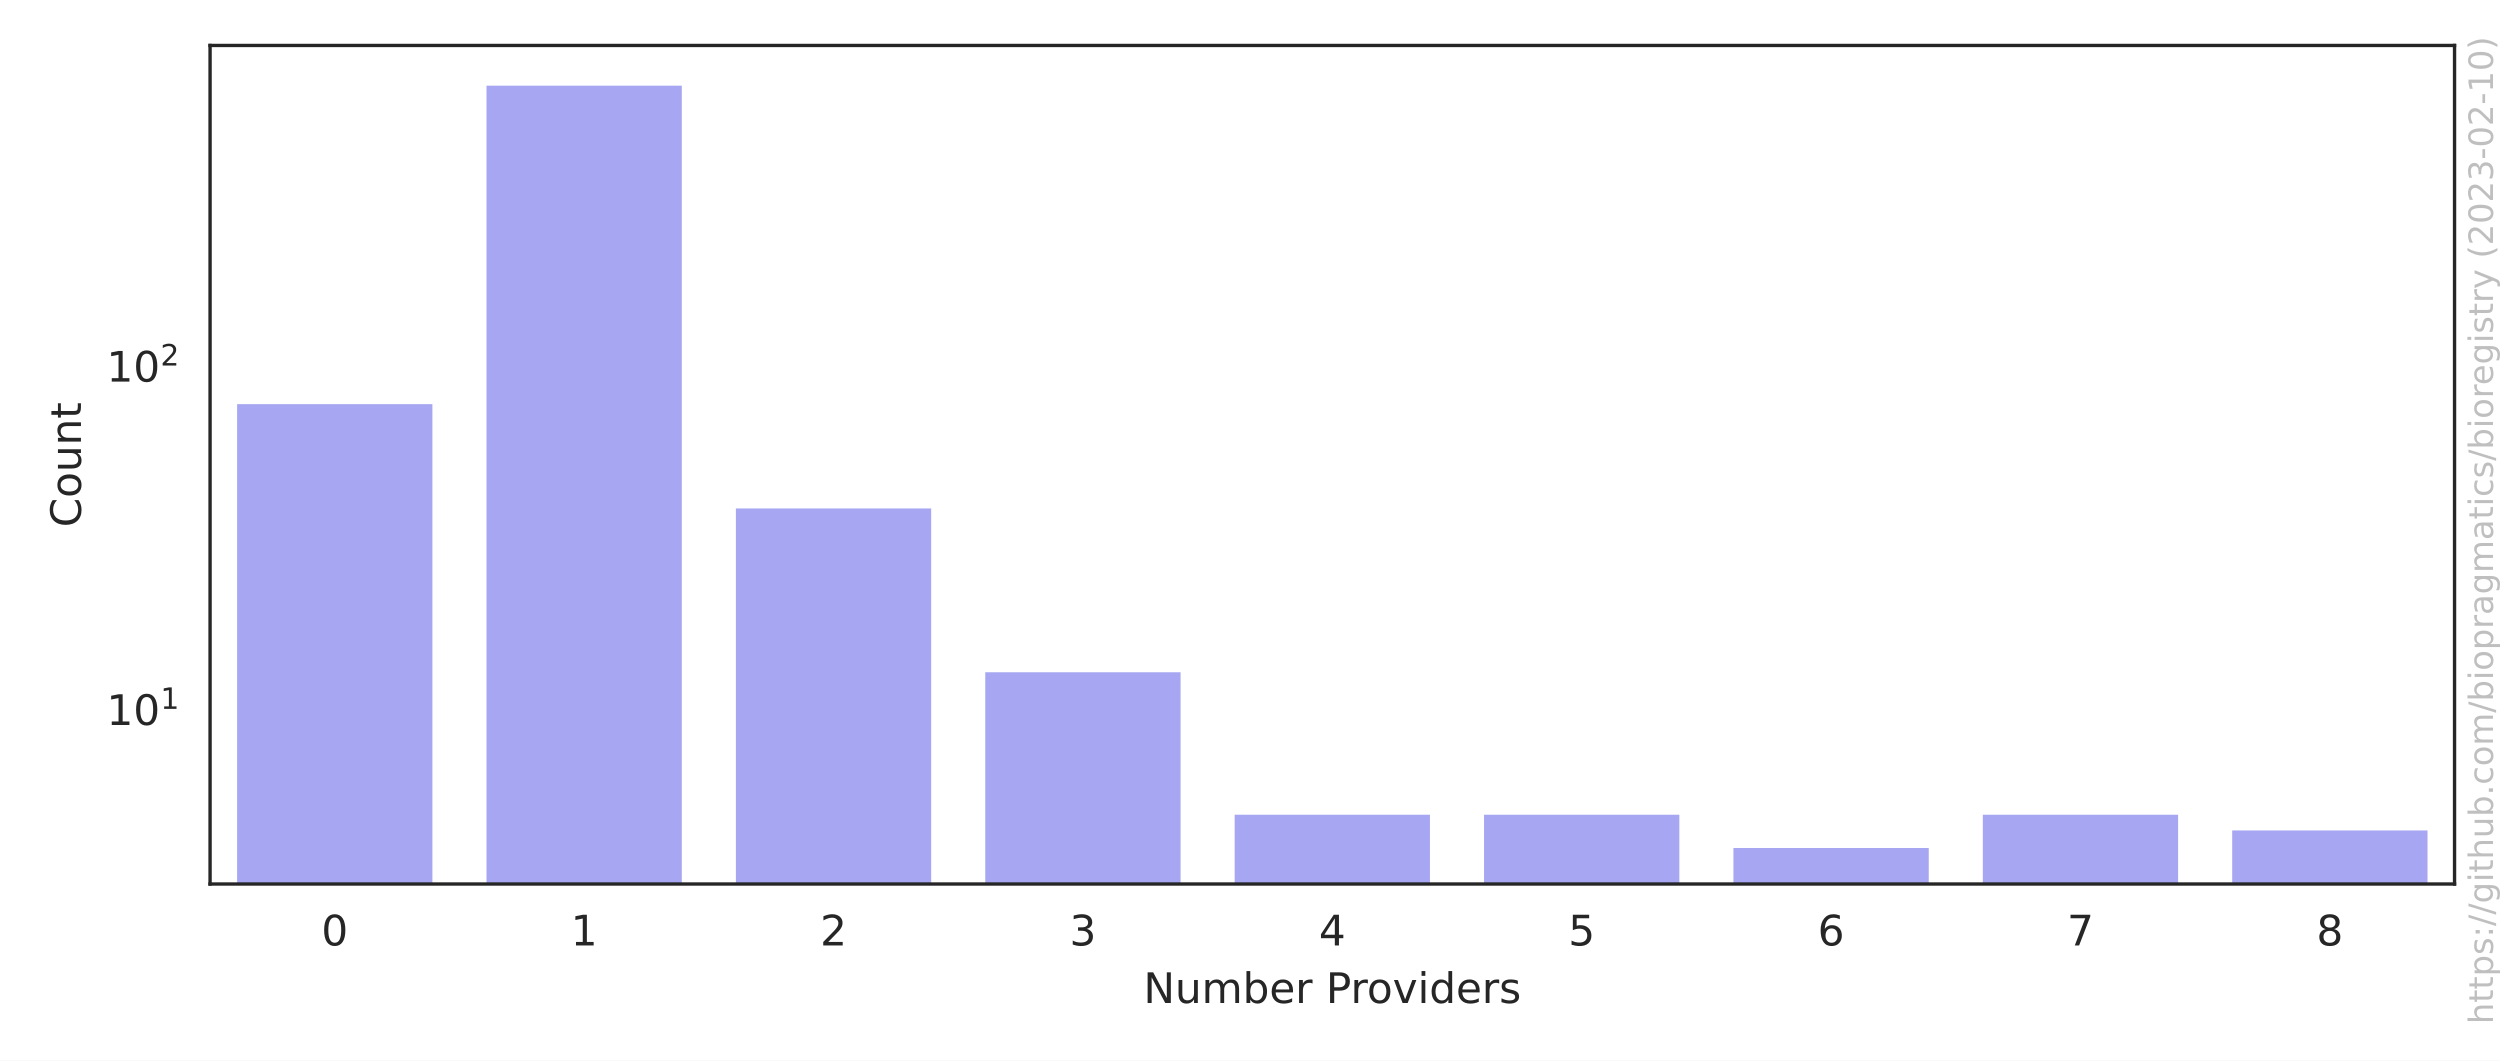
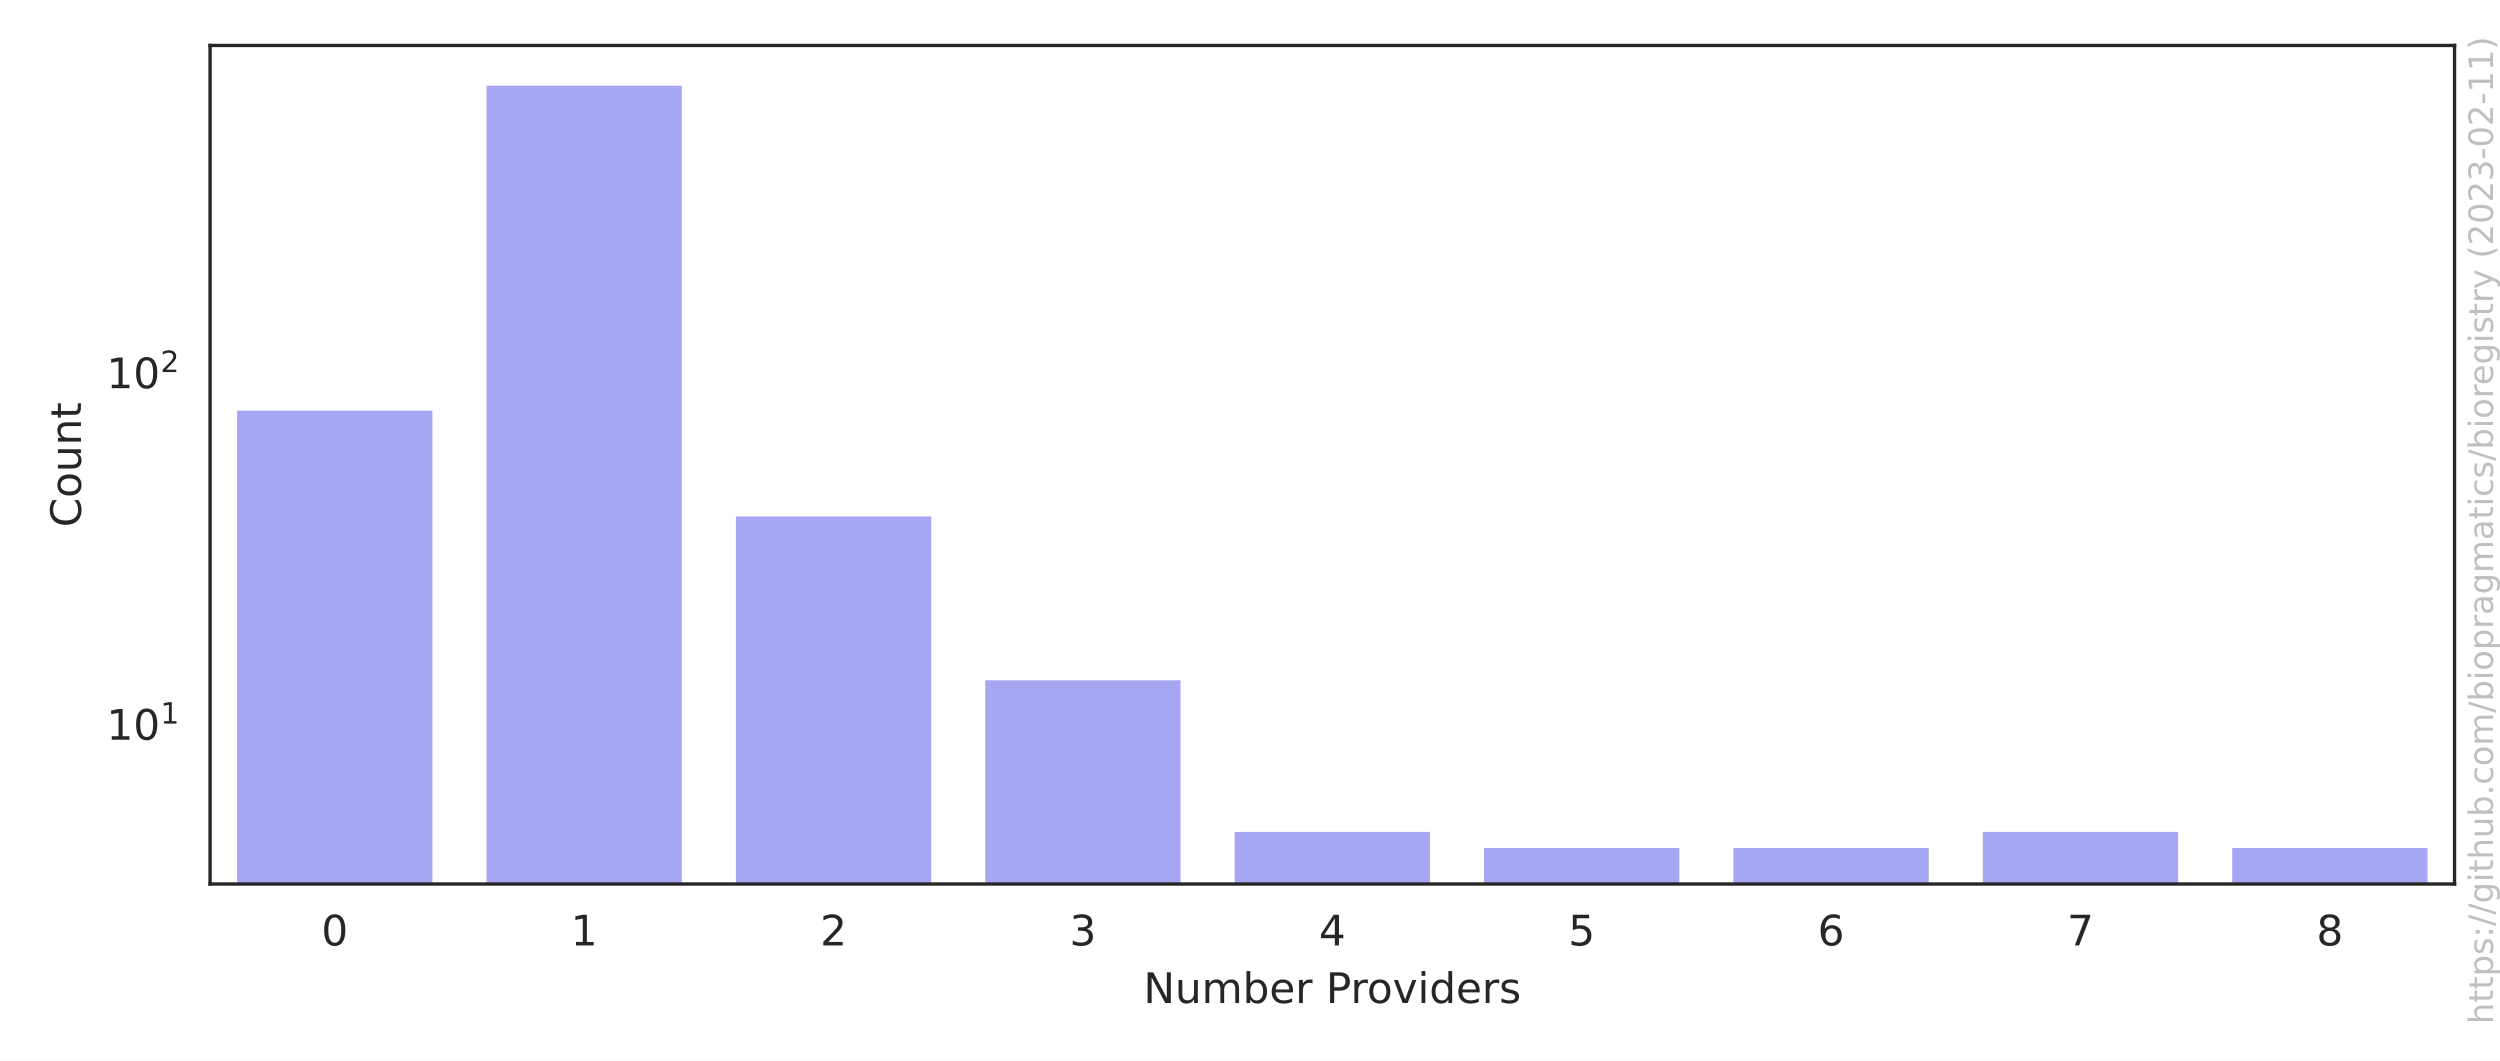
<svg xmlns="http://www.w3.org/2000/svg" xmlns:xlink="http://www.w3.org/1999/xlink" width="594pt" height="252pt" viewBox="0 0 594 252" version="1.1">
  <defs>
    <style type="text/css">*{stroke-linejoin: round; stroke-linecap: butt}</style>
  </defs>
  <g id="figure_1">
    <g id="patch_1">
      <path d="M 0 252  L 594 252  L 594 0  L 0 0  z " style="fill: #ffffff" />
    </g>
    <g id="axes_1">
      <g id="patch_2">
        <path d="M 49.913 210.04  L 583.2 210.04  L 583.2 10.8  L 49.913 10.8  z " style="fill: #ffffff" />
      </g>
      <g id="matplotlib.axis_1">
        <g id="xtick_1">
          <g id="text_1">
            <g style="fill: #262626" transform="translate(76.35851 224.6384) scale(0.1 -0.1)">
              <defs>
                <path id="DejaVuSans-30" d="M 2034 4250  Q 1547 4250 1301 3770  Q 1056 3291 1056 2328  Q 1056 1369 1301 889  Q 1547 409 2034 409  Q 2525 409 2770 889  Q 3016 1369 3016 2328  Q 3016 3291 2770 3770  Q 2525 4250 2034 4250  z M 2034 4750  Q 2819 4750 3233 4129  Q 3647 3509 3647 2328  Q 3647 1150 3233 529  Q 2819 -91 2034 -91  Q 1250 -91 836 529  Q 422 1150 422 2328  Q 422 3509 836 4129  Q 1250 4750 2034 4750  z " transform="scale(0.015625)" />
              </defs>
              <use xlink:href="#DejaVuSans-30" />
            </g>
          </g>
        </g>
        <g id="xtick_2">
          <g id="text_2">
            <g style="fill: #262626" transform="translate(135.6127 224.6384) scale(0.1 -0.1)">
              <defs>
                <path id="DejaVuSans-31" d="M 794 531  L 1825 531  L 1825 4091  L 703 3866  L 703 4441  L 1819 4666  L 2450 4666  L 2450 531  L 3481 531  L 3481 0  L 794 0  L 794 531  z " transform="scale(0.015625)" />
              </defs>
              <use xlink:href="#DejaVuSans-31" />
            </g>
          </g>
        </g>
        <g id="xtick_3">
          <g id="text_3">
            <g style="fill: #262626" transform="translate(194.8668 224.6384) scale(0.1 -0.1)">
              <defs>
                <path id="DejaVuSans-32" d="M 1228 531  L 3431 531  L 3431 0  L 469 0  L 469 531  Q 828 903 1448 1529  Q 2069 2156 2228 2338  Q 2531 2678 2651 2914  Q 2772 3150 2772 3378  Q 2772 3750 2511 3984  Q 2250 4219 1831 4219  Q 1534 4219 1204 4116  Q 875 4013 500 3803  L 500 4441  Q 881 4594 1212 4672  Q 1544 4750 1819 4750  Q 2544 4750 2975 4387  Q 3406 4025 3406 3419  Q 3406 3131 3298 2873  Q 3191 2616 2906 2266  Q 2828 2175 2409 1742  Q 1991 1309 1228 531  z " transform="scale(0.015625)" />
              </defs>
              <use xlink:href="#DejaVuSans-32" />
            </g>
          </g>
        </g>
        <g id="xtick_4">
          <g id="text_4">
            <g style="fill: #262626" transform="translate(254.1209 224.6384) scale(0.1 -0.1)">
              <defs>
                <path id="DejaVuSans-33" d="M 2597 2516  Q 3050 2419 3304 2112  Q 3559 1806 3559 1356  Q 3559 666 3084 287  Q 2609 -91 1734 -91  Q 1441 -91 1130 -33  Q 819 25 488 141  L 488 750  Q 750 597 1062 519  Q 1375 441 1716 441  Q 2309 441 2620 675  Q 2931 909 2931 1356  Q 2931 1769 2642 2001  Q 2353 2234 1838 2234  L 1294 2234  L 1294 2753  L 1863 2753  Q 2328 2753 2575 2939  Q 2822 3125 2822 3475  Q 2822 3834 2567 4026  Q 2313 4219 1838 4219  Q 1578 4219 1281 4162  Q 984 4106 628 3988  L 628 4550  Q 988 4650 1302 4700  Q 1616 4750 1894 4750  Q 2613 4750 3031 4423  Q 3450 4097 3450 3541  Q 3450 3153 3228 2886  Q 3006 2619 2597 2516  z " transform="scale(0.015625)" />
              </defs>
              <use xlink:href="#DejaVuSans-33" />
            </g>
          </g>
        </g>
        <g id="xtick_5">
          <g id="text_5">
            <g style="fill: #262626" transform="translate(313.3751 224.6384) scale(0.1 -0.1)">
              <defs>
                <path id="DejaVuSans-34" d="M 2419 4116  L 825 1625  L 2419 1625  L 2419 4116  z M 2253 4666  L 3047 4666  L 3047 1625  L 3713 1625  L 3713 1100  L 3047 1100  L 3047 0  L 2419 0  L 2419 1100  L 313 1100  L 313 1709  L 2253 4666  z " transform="scale(0.015625)" />
              </defs>
              <use xlink:href="#DejaVuSans-34" />
            </g>
          </g>
        </g>
        <g id="xtick_6">
          <g id="text_6">
            <g style="fill: #262626" transform="translate(372.6292 224.6384) scale(0.1 -0.1)">
              <defs>
                <path id="DejaVuSans-35" d="M 691 4666  L 3169 4666  L 3169 4134  L 1269 4134  L 1269 2991  Q 1406 3038 1543 3061  Q 1681 3084 1819 3084  Q 2600 3084 3056 2656  Q 3513 2228 3513 1497  Q 3513 744 3044 326  Q 2575 -91 1722 -91  Q 1428 -91 1123 -41  Q 819 9 494 109  L 494 744  Q 775 591 1075 516  Q 1375 441 1709 441  Q 2250 441 2565 725  Q 2881 1009 2881 1497  Q 2881 1984 2565 2268  Q 2250 2553 1709 2553  Q 1456 2553 1204 2497  Q 953 2441 691 2322  L 691 4666  z " transform="scale(0.015625)" />
              </defs>
              <use xlink:href="#DejaVuSans-35" />
            </g>
          </g>
        </g>
        <g id="xtick_7">
          <g id="text_7">
            <g style="fill: #262626" transform="translate(431.8834 224.6384) scale(0.1 -0.1)">
              <defs>
                <path id="DejaVuSans-36" d="M 2113 2584  Q 1688 2584 1439 2293  Q 1191 2003 1191 1497  Q 1191 994 1439 701  Q 1688 409 2113 409  Q 2538 409 2786 701  Q 3034 994 3034 1497  Q 3034 2003 2786 2293  Q 2538 2584 2113 2584  z M 3366 4563  L 3366 3988  Q 3128 4100 2886 4159  Q 2644 4219 2406 4219  Q 1781 4219 1451 3797  Q 1122 3375 1075 2522  Q 1259 2794 1537 2939  Q 1816 3084 2150 3084  Q 2853 3084 3261 2657  Q 3669 2231 3669 1497  Q 3669 778 3244 343  Q 2819 -91 2113 -91  Q 1303 -91 875 529  Q 447 1150 447 2328  Q 447 3434 972 4092  Q 1497 4750 2381 4750  Q 2619 4750 2861 4703  Q 3103 4656 3366 4563  z " transform="scale(0.015625)" />
              </defs>
              <use xlink:href="#DejaVuSans-36" />
            </g>
          </g>
        </g>
        <g id="xtick_8">
          <g id="text_8">
            <g style="fill: #262626" transform="translate(491.1375 224.6384) scale(0.1 -0.1)">
              <defs>
                <path id="DejaVuSans-37" d="M 525 4666  L 3525 4666  L 3525 4397  L 1831 0  L 1172 0  L 2766 4134  L 525 4134  L 525 4666  z " transform="scale(0.015625)" />
              </defs>
              <use xlink:href="#DejaVuSans-37" />
            </g>
          </g>
        </g>
        <g id="xtick_9">
          <g id="text_9">
            <g style="fill: #262626" transform="translate(550.3917 224.6384) scale(0.1 -0.1)">
              <defs>
                <path id="DejaVuSans-38" d="M 2034 2216  Q 1584 2216 1326 1975  Q 1069 1734 1069 1313  Q 1069 891 1326 650  Q 1584 409 2034 409  Q 2484 409 2743 651  Q 3003 894 3003 1313  Q 3003 1734 2745 1975  Q 2488 2216 2034 2216  z M 1403 2484  Q 997 2584 770 2862  Q 544 3141 544 3541  Q 544 4100 942 4425  Q 1341 4750 2034 4750  Q 2731 4750 3128 4425  Q 3525 4100 3525 3541  Q 3525 3141 3298 2862  Q 3072 2584 2669 2484  Q 3125 2378 3379 2068  Q 3634 1759 3634 1313  Q 3634 634 3220 271  Q 2806 -91 2034 -91  Q 1263 -91 848 271  Q 434 634 434 1313  Q 434 1759 690 2068  Q 947 2378 1403 2484  z M 1172 3481  Q 1172 3119 1398 2916  Q 1625 2713 2034 2713  Q 2441 2713 2670 2916  Q 2900 3119 2900 3481  Q 2900 3844 2670 4047  Q 2441 4250 2034 4250  Q 1625 4250 1398 4047  Q 1172 3844 1172 3481  z " transform="scale(0.015625)" />
              </defs>
              <use xlink:href="#DejaVuSans-38" />
            </g>
          </g>
        </g>
        <g id="text_10">
          <g style="fill: #262626" transform="translate(271.6923 238.3166) scale(0.1 -0.1)">
            <defs>
              <path id="DejaVuSans-4e" d="M 628 4666  L 1478 4666  L 3547 763  L 3547 4666  L 4159 4666  L 4159 0  L 3309 0  L 1241 3903  L 1241 0  L 628 0  L 628 4666  z " transform="scale(0.015625)" />
              <path id="DejaVuSans-75" d="M 544 1381  L 544 3500  L 1119 3500  L 1119 1403  Q 1119 906 1312 657  Q 1506 409 1894 409  Q 2359 409 2629 706  Q 2900 1003 2900 1516  L 2900 3500  L 3475 3500  L 3475 0  L 2900 0  L 2900 538  Q 2691 219 2414 64  Q 2138 -91 1772 -91  Q 1169 -91 856 284  Q 544 659 544 1381  z M 1991 3584  L 1991 3584  z " transform="scale(0.015625)" />
              <path id="DejaVuSans-6d" d="M 3328 2828  Q 3544 3216 3844 3400  Q 4144 3584 4550 3584  Q 5097 3584 5394 3201  Q 5691 2819 5691 2113  L 5691 0  L 5113 0  L 5113 2094  Q 5113 2597 4934 2840  Q 4756 3084 4391 3084  Q 3944 3084 3684 2787  Q 3425 2491 3425 1978  L 3425 0  L 2847 0  L 2847 2094  Q 2847 2600 2669 2842  Q 2491 3084 2119 3084  Q 1678 3084 1418 2786  Q 1159 2488 1159 1978  L 1159 0  L 581 0  L 581 3500  L 1159 3500  L 1159 2956  Q 1356 3278 1631 3431  Q 1906 3584 2284 3584  Q 2666 3584 2933 3390  Q 3200 3197 3328 2828  z " transform="scale(0.015625)" />
              <path id="DejaVuSans-62" d="M 3116 1747  Q 3116 2381 2855 2742  Q 2594 3103 2138 3103  Q 1681 3103 1420 2742  Q 1159 2381 1159 1747  Q 1159 1113 1420 752  Q 1681 391 2138 391  Q 2594 391 2855 752  Q 3116 1113 3116 1747  z M 1159 2969  Q 1341 3281 1617 3432  Q 1894 3584 2278 3584  Q 2916 3584 3314 3078  Q 3713 2572 3713 1747  Q 3713 922 3314 415  Q 2916 -91 2278 -91  Q 1894 -91 1617 61  Q 1341 213 1159 525  L 1159 0  L 581 0  L 581 4863  L 1159 4863  L 1159 2969  z " transform="scale(0.015625)" />
              <path id="DejaVuSans-65" d="M 3597 1894  L 3597 1613  L 953 1613  Q 991 1019 1311 708  Q 1631 397 2203 397  Q 2534 397 2845 478  Q 3156 559 3463 722  L 3463 178  Q 3153 47 2828 -22  Q 2503 -91 2169 -91  Q 1331 -91 842 396  Q 353 884 353 1716  Q 353 2575 817 3079  Q 1281 3584 2069 3584  Q 2775 3584 3186 3129  Q 3597 2675 3597 1894  z M 3022 2063  Q 3016 2534 2758 2815  Q 2500 3097 2075 3097  Q 1594 3097 1305 2825  Q 1016 2553 972 2059  L 3022 2063  z " transform="scale(0.015625)" />
              <path id="DejaVuSans-72" d="M 2631 2963  Q 2534 3019 2420 3045  Q 2306 3072 2169 3072  Q 1681 3072 1420 2755  Q 1159 2438 1159 1844  L 1159 0  L 581 0  L 581 3500  L 1159 3500  L 1159 2956  Q 1341 3275 1631 3429  Q 1922 3584 2338 3584  Q 2397 3584 2469 3576  Q 2541 3569 2628 3553  L 2631 2963  z " transform="scale(0.015625)" />
              <path id="DejaVuSans-20" transform="scale(0.015625)" />
              <path id="DejaVuSans-50" d="M 1259 4147  L 1259 2394  L 2053 2394  Q 2494 2394 2734 2622  Q 2975 2850 2975 3272  Q 2975 3691 2734 3919  Q 2494 4147 2053 4147  L 1259 4147  z M 628 4666  L 2053 4666  Q 2838 4666 3239 4311  Q 3641 3956 3641 3272  Q 3641 2581 3239 2228  Q 2838 1875 2053 1875  L 1259 1875  L 1259 0  L 628 0  L 628 4666  z " transform="scale(0.015625)" />
              <path id="DejaVuSans-6f" d="M 1959 3097  Q 1497 3097 1228 2736  Q 959 2375 959 1747  Q 959 1119 1226 758  Q 1494 397 1959 397  Q 2419 397 2687 759  Q 2956 1122 2956 1747  Q 2956 2369 2687 2733  Q 2419 3097 1959 3097  z M 1959 3584  Q 2709 3584 3137 3096  Q 3566 2609 3566 1747  Q 3566 888 3137 398  Q 2709 -91 1959 -91  Q 1206 -91 779 398  Q 353 888 353 1747  Q 353 2609 779 3096  Q 1206 3584 1959 3584  z " transform="scale(0.015625)" />
              <path id="DejaVuSans-76" d="M 191 3500  L 800 3500  L 1894 563  L 2988 3500  L 3597 3500  L 2284 0  L 1503 0  L 191 3500  z " transform="scale(0.015625)" />
              <path id="DejaVuSans-69" d="M 603 3500  L 1178 3500  L 1178 0  L 603 0  L 603 3500  z M 603 4863  L 1178 4863  L 1178 4134  L 603 4134  L 603 4863  z " transform="scale(0.015625)" />
              <path id="DejaVuSans-64" d="M 2906 2969  L 2906 4863  L 3481 4863  L 3481 0  L 2906 0  L 2906 525  Q 2725 213 2448 61  Q 2172 -91 1784 -91  Q 1150 -91 751 415  Q 353 922 353 1747  Q 353 2572 751 3078  Q 1150 3584 1784 3584  Q 2172 3584 2448 3432  Q 2725 3281 2906 2969  z M 947 1747  Q 947 1113 1208 752  Q 1469 391 1925 391  Q 2381 391 2643 752  Q 2906 1113 2906 1747  Q 2906 2381 2643 2742  Q 2381 3103 1925 3103  Q 1469 3103 1208 2742  Q 947 2381 947 1747  z " transform="scale(0.015625)" />
              <path id="DejaVuSans-73" d="M 2834 3397  L 2834 2853  Q 2591 2978 2328 3040  Q 2066 3103 1784 3103  Q 1356 3103 1142 2972  Q 928 2841 928 2578  Q 928 2378 1081 2264  Q 1234 2150 1697 2047  L 1894 2003  Q 2506 1872 2764 1633  Q 3022 1394 3022 966  Q 3022 478 2636 193  Q 2250 -91 1575 -91  Q 1294 -91 989 -36  Q 684 19 347 128  L 347 722  Q 666 556 975 473  Q 1284 391 1588 391  Q 1994 391 2212 530  Q 2431 669 2431 922  Q 2431 1156 2273 1281  Q 2116 1406 1581 1522  L 1381 1569  Q 847 1681 609 1914  Q 372 2147 372 2553  Q 372 3047 722 3315  Q 1072 3584 1716 3584  Q 2034 3584 2315 3537  Q 2597 3491 2834 3397  z " transform="scale(0.015625)" />
            </defs>
            <use xlink:href="#DejaVuSans-4e" />
            <use xlink:href="#DejaVuSans-75" x="74.805" />
            <use xlink:href="#DejaVuSans-6d" x="138.184" />
            <use xlink:href="#DejaVuSans-62" x="235.596" />
            <use xlink:href="#DejaVuSans-65" x="299.072" />
            <use xlink:href="#DejaVuSans-72" x="360.596" />
            <use xlink:href="#DejaVuSans-20" x="401.709" />
            <use xlink:href="#DejaVuSans-50" x="433.496" />
            <use xlink:href="#DejaVuSans-72" x="492.049" />
            <use xlink:href="#DejaVuSans-6f" x="530.912" />
            <use xlink:href="#DejaVuSans-76" x="592.094" />
            <use xlink:href="#DejaVuSans-69" x="651.273" />
            <use xlink:href="#DejaVuSans-64" x="679.057" />
            <use xlink:href="#DejaVuSans-65" x="742.533" />
            <use xlink:href="#DejaVuSans-72" x="804.057" />
            <use xlink:href="#DejaVuSans-73" x="845.17" />
          </g>
        </g>
      </g>
      <g id="matplotlib.axis_2">
        <g id="ytick_1">
          <g id="text_11">
-             <g style="fill: #262626" transform="translate(25.31268 172.3217) scale(0.1 -0.1)">
+             <g style="fill: #262626" transform="translate(25.31268 175.823) scale(0.1 -0.1)">
              <use xlink:href="#DejaVuSans-31" transform="translate(0 0.684375)" />
              <use xlink:href="#DejaVuSans-30" transform="translate(63.62305 0.684375)" />
              <use xlink:href="#DejaVuSans-31" transform="translate(128.2031 38.96563) scale(0.7)" />
            </g>
          </g>
        </g>
        <g id="ytick_2">
          <g id="text_12">
-             <g style="fill: #262626" transform="translate(25.31268 90.74886) scale(0.1 -0.1)">
+             <g style="fill: #262626" transform="translate(25.31268 92.314) scale(0.1 -0.1)">
              <use xlink:href="#DejaVuSans-31" transform="translate(0 0.765625)" />
              <use xlink:href="#DejaVuSans-30" transform="translate(63.62305 0.765625)" />
              <use xlink:href="#DejaVuSans-32" transform="translate(128.2031 39.04688) scale(0.7)" />
            </g>
          </g>
        </g>
        <g id="ytick_3" />
        <g id="ytick_4" />
        <g id="ytick_5" />
        <g id="ytick_6" />
        <g id="ytick_7" />
        <g id="ytick_8" />
        <g id="ytick_9" />
        <g id="ytick_10" />
        <g id="ytick_11" />
        <g id="ytick_12" />
        <g id="ytick_13" />
        <g id="ytick_14" />
        <g id="ytick_15" />
        <g id="ytick_16" />
        <g id="ytick_17" />
        <g id="ytick_18" />
        <g id="ytick_19" />
        <g id="ytick_20" />
        <g id="ytick_21" />
        <g id="ytick_22" />
        <g id="ytick_23" />
        <g id="text_13">
          <g style="fill: #262626" transform="translate(19.233 125.2684) rotate(-90) scale(0.1 -0.1)">
            <defs>
              <path id="DejaVuSans-43" d="M 4122 4306  L 4122 3641  Q 3803 3938 3442 4084  Q 3081 4231 2675 4231  Q 1875 4231 1450 3742  Q 1025 3253 1025 2328  Q 1025 1406 1450 917  Q 1875 428 2675 428  Q 3081 428 3442 575  Q 3803 722 4122 1019  L 4122 359  Q 3791 134 3420 21  Q 3050 -91 2638 -91  Q 1578 -91 968 557  Q 359 1206 359 2328  Q 359 3453 968 4101  Q 1578 4750 2638 4750  Q 3056 4750 3426 4639  Q 3797 4528 4122 4306  z " transform="scale(0.015625)" />
              <path id="DejaVuSans-6e" d="M 3513 2113  L 3513 0  L 2938 0  L 2938 2094  Q 2938 2591 2744 2837  Q 2550 3084 2163 3084  Q 1697 3084 1428 2787  Q 1159 2491 1159 1978  L 1159 0  L 581 0  L 581 3500  L 1159 3500  L 1159 2956  Q 1366 3272 1645 3428  Q 1925 3584 2291 3584  Q 2894 3584 3203 3211  Q 3513 2838 3513 2113  z " transform="scale(0.015625)" />
              <path id="DejaVuSans-74" d="M 1172 4494  L 1172 3500  L 2356 3500  L 2356 3053  L 1172 3053  L 1172 1153  Q 1172 725 1289 603  Q 1406 481 1766 481  L 2356 481  L 2356 0  L 1766 0  Q 1100 0 847 248  Q 594 497 594 1153  L 594 3053  L 172 3053  L 172 3500  L 594 3500  L 594 4494  L 1172 4494  z " transform="scale(0.015625)" />
            </defs>
            <use xlink:href="#DejaVuSans-43" />
            <use xlink:href="#DejaVuSans-6f" x="69.824" />
            <use xlink:href="#DejaVuSans-75" x="131.006" />
            <use xlink:href="#DejaVuSans-6e" x="194.385" />
            <use xlink:href="#DejaVuSans-74" x="257.764" />
          </g>
        </g>
      </g>
      <g id="patch_3">
-         <path d="M 55.838 81822.973  L 103.241 81822.973  L 103.241 95.525  L 55.838 95.525  z " clip-path="url(#p84426c0476)" style="fill: #2020df; opacity: 0.4; stroke: #ffffff; stroke-linejoin: miter" />
+         <path d="M 55.838 83764.515  L 103.241 83764.515  L 103.241 97.064  L 55.838 97.064  z " clip-path="url(#p84426c0476)" style="fill: #2020df; opacity: 0.4; stroke: #ffffff; stroke-linejoin: miter" />
      </g>
      <g id="patch_4">
-         <path d="M 115.092 81822.973  L 162.496 81822.973  L 162.496 19.856  L 115.092 19.856  z " clip-path="url(#p84426c0476)" style="fill: #2020df; opacity: 0.4; stroke: #ffffff; stroke-linejoin: miter" />
+         <path d="M 115.092 83764.515  L 162.496 83764.515  L 162.496 19.856  L 115.092 19.856  z " clip-path="url(#p84426c0476)" style="fill: #2020df; opacity: 0.4; stroke: #ffffff; stroke-linejoin: miter" />
      </g>
      <g id="patch_5">
-         <path d="M 174.346 81822.973  L 221.75 81822.973  L 221.75 120.308  L 174.346 120.308  z " clip-path="url(#p84426c0476)" style="fill: #2020df; opacity: 0.4; stroke: #ffffff; stroke-linejoin: miter" />
+         <path d="M 174.346 83764.515  L 221.75 83764.515  L 221.75 122.203  L 174.346 122.203  z " clip-path="url(#p84426c0476)" style="fill: #2020df; opacity: 0.4; stroke: #ffffff; stroke-linejoin: miter" />
      </g>
      <g id="patch_6">
-         <path d="M 233.601 81822.973  L 281.004 81822.973  L 281.004 159.228  L 233.601 159.228  z " clip-path="url(#p84426c0476)" style="fill: #2020df; opacity: 0.4; stroke: #ffffff; stroke-linejoin: miter" />
+         <path d="M 233.601 83764.515  L 281.004 83764.515  L 281.004 161.14  L 233.601 161.14  z " clip-path="url(#p84426c0476)" style="fill: #2020df; opacity: 0.4; stroke: #ffffff; stroke-linejoin: miter" />
      </g>
      <g id="patch_7">
-         <path d="M 292.855 81822.973  L 340.258 81822.973  L 340.258 193.078  L 292.855 193.078  z " clip-path="url(#p84426c0476)" style="fill: #2020df; opacity: 0.4; stroke: #ffffff; stroke-linejoin: miter" />
+         <path d="M 292.855 83764.515  L 340.258 83764.515  L 340.258 197.162  L 292.855 197.162  z " clip-path="url(#p84426c0476)" style="fill: #2020df; opacity: 0.4; stroke: #ffffff; stroke-linejoin: miter" />
      </g>
      <g id="patch_8">
-         <path d="M 352.109 81822.973  L 399.512 81822.973  L 399.512 193.078  L 352.109 193.078  z " clip-path="url(#p84426c0476)" style="fill: #2020df; opacity: 0.4; stroke: #ffffff; stroke-linejoin: miter" />
+         <path d="M 352.109 83764.515  L 399.512 83764.515  L 399.512 200.984  L 352.109 200.984  z " clip-path="url(#p84426c0476)" style="fill: #2020df; opacity: 0.4; stroke: #ffffff; stroke-linejoin: miter" />
      </g>
      <g id="patch_9">
-         <path d="M 411.363 81822.973  L 458.766 81822.973  L 458.766 200.984  L 411.363 200.984  z " clip-path="url(#p84426c0476)" style="fill: #2020df; opacity: 0.4; stroke: #ffffff; stroke-linejoin: miter" />
+         <path d="M 411.363 83764.515  L 458.766 83764.515  L 458.766 200.984  L 411.363 200.984  z " clip-path="url(#p84426c0476)" style="fill: #2020df; opacity: 0.4; stroke: #ffffff; stroke-linejoin: miter" />
      </g>
      <g id="patch_10">
-         <path d="M 470.617 81822.973  L 518.02 81822.973  L 518.02 193.078  L 470.617 193.078  z " clip-path="url(#p84426c0476)" style="fill: #2020df; opacity: 0.4; stroke: #ffffff; stroke-linejoin: miter" />
+         <path d="M 470.617 83764.515  L 518.02 83764.515  L 518.02 197.162  L 470.617 197.162  z " clip-path="url(#p84426c0476)" style="fill: #2020df; opacity: 0.4; stroke: #ffffff; stroke-linejoin: miter" />
      </g>
      <g id="patch_11">
-         <path d="M 529.871 81822.973  L 577.275 81822.973  L 577.275 196.811  L 529.871 196.811  z " clip-path="url(#p84426c0476)" style="fill: #2020df; opacity: 0.4; stroke: #ffffff; stroke-linejoin: miter" />
+         <path d="M 529.871 83764.515  L 577.275 83764.515  L 577.275 200.984  L 529.871 200.984  z " clip-path="url(#p84426c0476)" style="fill: #2020df; opacity: 0.4; stroke: #ffffff; stroke-linejoin: miter" />
      </g>
      <g id="patch_12">
        <path d="M 49.913 210.04  L 49.913 10.8  " style="fill: none; stroke: #262626; stroke-width: 0.8; stroke-linejoin: miter; stroke-linecap: square" />
      </g>
      <g id="patch_13">
        <path d="M 583.2 210.04  L 583.2 10.8  " style="fill: none; stroke: #262626; stroke-width: 0.8; stroke-linejoin: miter; stroke-linecap: square" />
      </g>
      <g id="patch_14">
        <path d="M 49.913 210.04  L 583.2 210.04  " style="fill: none; stroke: #262626; stroke-width: 0.8; stroke-linejoin: miter; stroke-linecap: square" />
      </g>
      <g id="patch_15">
        <path d="M 49.913 10.8  L 583.2 10.8  " style="fill: none; stroke: #262626; stroke-width: 0.8; stroke-linejoin: miter; stroke-linecap: square" />
      </g>
    </g>
    <g id="text_14">
      <g style="fill: #808080; opacity: 0.5" transform="translate(592.3362 243.3237) rotate(-90) scale(0.08 -0.08)">
        <defs>
          <path id="DejaVuSans-68" d="M 3513 2113  L 3513 0  L 2938 0  L 2938 2094  Q 2938 2591 2744 2837  Q 2550 3084 2163 3084  Q 1697 3084 1428 2787  Q 1159 2491 1159 1978  L 1159 0  L 581 0  L 581 4863  L 1159 4863  L 1159 2956  Q 1366 3272 1645 3428  Q 1925 3584 2291 3584  Q 2894 3584 3203 3211  Q 3513 2838 3513 2113  z " transform="scale(0.015625)" />
          <path id="DejaVuSans-70" d="M 1159 525  L 1159 -1331  L 581 -1331  L 581 3500  L 1159 3500  L 1159 2969  Q 1341 3281 1617 3432  Q 1894 3584 2278 3584  Q 2916 3584 3314 3078  Q 3713 2572 3713 1747  Q 3713 922 3314 415  Q 2916 -91 2278 -91  Q 1894 -91 1617 61  Q 1341 213 1159 525  z M 3116 1747  Q 3116 2381 2855 2742  Q 2594 3103 2138 3103  Q 1681 3103 1420 2742  Q 1159 2381 1159 1747  Q 1159 1113 1420 752  Q 1681 391 2138 391  Q 2594 391 2855 752  Q 3116 1113 3116 1747  z " transform="scale(0.015625)" />
          <path id="DejaVuSans-3a" d="M 750 794  L 1409 794  L 1409 0  L 750 0  L 750 794  z M 750 3309  L 1409 3309  L 1409 2516  L 750 2516  L 750 3309  z " transform="scale(0.015625)" />
          <path id="DejaVuSans-2f" d="M 1625 4666  L 2156 4666  L 531 -594  L 0 -594  L 1625 4666  z " transform="scale(0.015625)" />
          <path id="DejaVuSans-67" d="M 2906 1791  Q 2906 2416 2648 2759  Q 2391 3103 1925 3103  Q 1463 3103 1205 2759  Q 947 2416 947 1791  Q 947 1169 1205 825  Q 1463 481 1925 481  Q 2391 481 2648 825  Q 2906 1169 2906 1791  z M 3481 434  Q 3481 -459 3084 -895  Q 2688 -1331 1869 -1331  Q 1566 -1331 1297 -1286  Q 1028 -1241 775 -1147  L 775 -588  Q 1028 -725 1275 -790  Q 1522 -856 1778 -856  Q 2344 -856 2625 -561  Q 2906 -266 2906 331  L 2906 616  Q 2728 306 2450 153  Q 2172 0 1784 0  Q 1141 0 747 490  Q 353 981 353 1791  Q 353 2603 747 3093  Q 1141 3584 1784 3584  Q 2172 3584 2450 3431  Q 2728 3278 2906 2969  L 2906 3500  L 3481 3500  L 3481 434  z " transform="scale(0.015625)" />
          <path id="DejaVuSans-2e" d="M 684 794  L 1344 794  L 1344 0  L 684 0  L 684 794  z " transform="scale(0.015625)" />
          <path id="DejaVuSans-63" d="M 3122 3366  L 3122 2828  Q 2878 2963 2633 3030  Q 2388 3097 2138 3097  Q 1578 3097 1268 2742  Q 959 2388 959 1747  Q 959 1106 1268 751  Q 1578 397 2138 397  Q 2388 397 2633 464  Q 2878 531 3122 666  L 3122 134  Q 2881 22 2623 -34  Q 2366 -91 2075 -91  Q 1284 -91 818 406  Q 353 903 353 1747  Q 353 2603 823 3093  Q 1294 3584 2113 3584  Q 2378 3584 2631 3529  Q 2884 3475 3122 3366  z " transform="scale(0.015625)" />
          <path id="DejaVuSans-61" d="M 2194 1759  Q 1497 1759 1228 1600  Q 959 1441 959 1056  Q 959 750 1161 570  Q 1363 391 1709 391  Q 2188 391 2477 730  Q 2766 1069 2766 1631  L 2766 1759  L 2194 1759  z M 3341 1997  L 3341 0  L 2766 0  L 2766 531  Q 2569 213 2275 61  Q 1981 -91 1556 -91  Q 1019 -91 701 211  Q 384 513 384 1019  Q 384 1609 779 1909  Q 1175 2209 1959 2209  L 2766 2209  L 2766 2266  Q 2766 2663 2505 2880  Q 2244 3097 1772 3097  Q 1472 3097 1187 3025  Q 903 2953 641 2809  L 641 3341  Q 956 3463 1253 3523  Q 1550 3584 1831 3584  Q 2591 3584 2966 3190  Q 3341 2797 3341 1997  z " transform="scale(0.015625)" />
          <path id="DejaVuSans-79" d="M 2059 -325  Q 1816 -950 1584 -1140  Q 1353 -1331 966 -1331  L 506 -1331  L 506 -850  L 844 -850  Q 1081 -850 1212 -737  Q 1344 -625 1503 -206  L 1606 56  L 191 3500  L 800 3500  L 1894 763  L 2988 3500  L 3597 3500  L 2059 -325  z " transform="scale(0.015625)" />
          <path id="DejaVuSans-28" d="M 1984 4856  Q 1566 4138 1362 3434  Q 1159 2731 1159 2009  Q 1159 1288 1364 580  Q 1569 -128 1984 -844  L 1484 -844  Q 1016 -109 783 600  Q 550 1309 550 2009  Q 550 2706 781 3412  Q 1013 4119 1484 4856  L 1984 4856  z " transform="scale(0.015625)" />
          <path id="DejaVuSans-2d" d="M 313 2009  L 1997 2009  L 1997 1497  L 313 1497  L 313 2009  z " transform="scale(0.015625)" />
          <path id="DejaVuSans-29" d="M 513 4856  L 1013 4856  Q 1481 4119 1714 3412  Q 1947 2706 1947 2009  Q 1947 1309 1714 600  Q 1481 -109 1013 -844  L 513 -844  Q 928 -128 1133 580  Q 1338 1288 1338 2009  Q 1338 2731 1133 3434  Q 928 4138 513 4856  z " transform="scale(0.015625)" />
        </defs>
        <use xlink:href="#DejaVuSans-68" />
        <use xlink:href="#DejaVuSans-74" x="63.379" />
        <use xlink:href="#DejaVuSans-74" x="102.588" />
        <use xlink:href="#DejaVuSans-70" x="141.797" />
        <use xlink:href="#DejaVuSans-73" x="205.273" />
        <use xlink:href="#DejaVuSans-3a" x="257.373" />
        <use xlink:href="#DejaVuSans-2f" x="291.064" />
        <use xlink:href="#DejaVuSans-2f" x="324.756" />
        <use xlink:href="#DejaVuSans-67" x="358.447" />
        <use xlink:href="#DejaVuSans-69" x="421.924" />
        <use xlink:href="#DejaVuSans-74" x="449.707" />
        <use xlink:href="#DejaVuSans-68" x="488.916" />
        <use xlink:href="#DejaVuSans-75" x="552.295" />
        <use xlink:href="#DejaVuSans-62" x="615.674" />
        <use xlink:href="#DejaVuSans-2e" x="679.15" />
        <use xlink:href="#DejaVuSans-63" x="710.938" />
        <use xlink:href="#DejaVuSans-6f" x="765.918" />
        <use xlink:href="#DejaVuSans-6d" x="827.1" />
        <use xlink:href="#DejaVuSans-2f" x="924.512" />
        <use xlink:href="#DejaVuSans-62" x="958.203" />
        <use xlink:href="#DejaVuSans-69" x="1021.68" />
        <use xlink:href="#DejaVuSans-6f" x="1049.463" />
        <use xlink:href="#DejaVuSans-70" x="1110.645" />
        <use xlink:href="#DejaVuSans-72" x="1174.121" />
        <use xlink:href="#DejaVuSans-61" x="1215.234" />
        <use xlink:href="#DejaVuSans-67" x="1276.514" />
        <use xlink:href="#DejaVuSans-6d" x="1339.99" />
        <use xlink:href="#DejaVuSans-61" x="1437.402" />
        <use xlink:href="#DejaVuSans-74" x="1498.682" />
        <use xlink:href="#DejaVuSans-69" x="1537.891" />
        <use xlink:href="#DejaVuSans-63" x="1565.674" />
        <use xlink:href="#DejaVuSans-73" x="1620.654" />
        <use xlink:href="#DejaVuSans-2f" x="1672.754" />
        <use xlink:href="#DejaVuSans-62" x="1706.445" />
        <use xlink:href="#DejaVuSans-69" x="1769.922" />
        <use xlink:href="#DejaVuSans-6f" x="1797.705" />
        <use xlink:href="#DejaVuSans-72" x="1858.887" />
        <use xlink:href="#DejaVuSans-65" x="1897.75" />
        <use xlink:href="#DejaVuSans-67" x="1959.273" />
        <use xlink:href="#DejaVuSans-69" x="2022.75" />
        <use xlink:href="#DejaVuSans-73" x="2050.533" />
        <use xlink:href="#DejaVuSans-74" x="2102.633" />
        <use xlink:href="#DejaVuSans-72" x="2141.842" />
        <use xlink:href="#DejaVuSans-79" x="2182.955" />
        <use xlink:href="#DejaVuSans-20" x="2242.135" />
        <use xlink:href="#DejaVuSans-28" x="2273.922" />
        <use xlink:href="#DejaVuSans-32" x="2312.936" />
        <use xlink:href="#DejaVuSans-30" x="2376.559" />
        <use xlink:href="#DejaVuSans-32" x="2440.182" />
        <use xlink:href="#DejaVuSans-33" x="2503.805" />
        <use xlink:href="#DejaVuSans-2d" x="2567.428" />
        <use xlink:href="#DejaVuSans-30" x="2603.512" />
        <use xlink:href="#DejaVuSans-32" x="2667.135" />
        <use xlink:href="#DejaVuSans-2d" x="2730.758" />
        <use xlink:href="#DejaVuSans-31" x="2766.842" />
-         <use xlink:href="#DejaVuSans-30" x="2830.465" />
+         <use xlink:href="#DejaVuSans-31" x="2830.465" />
        <use xlink:href="#DejaVuSans-29" x="2894.088" />
      </g>
    </g>
  </g>
  <defs>
    <clipPath id="p84426c0476">
      <rect x="49.913" y="10.8" width="533.287" height="199.24" />
    </clipPath>
  </defs>
</svg>
